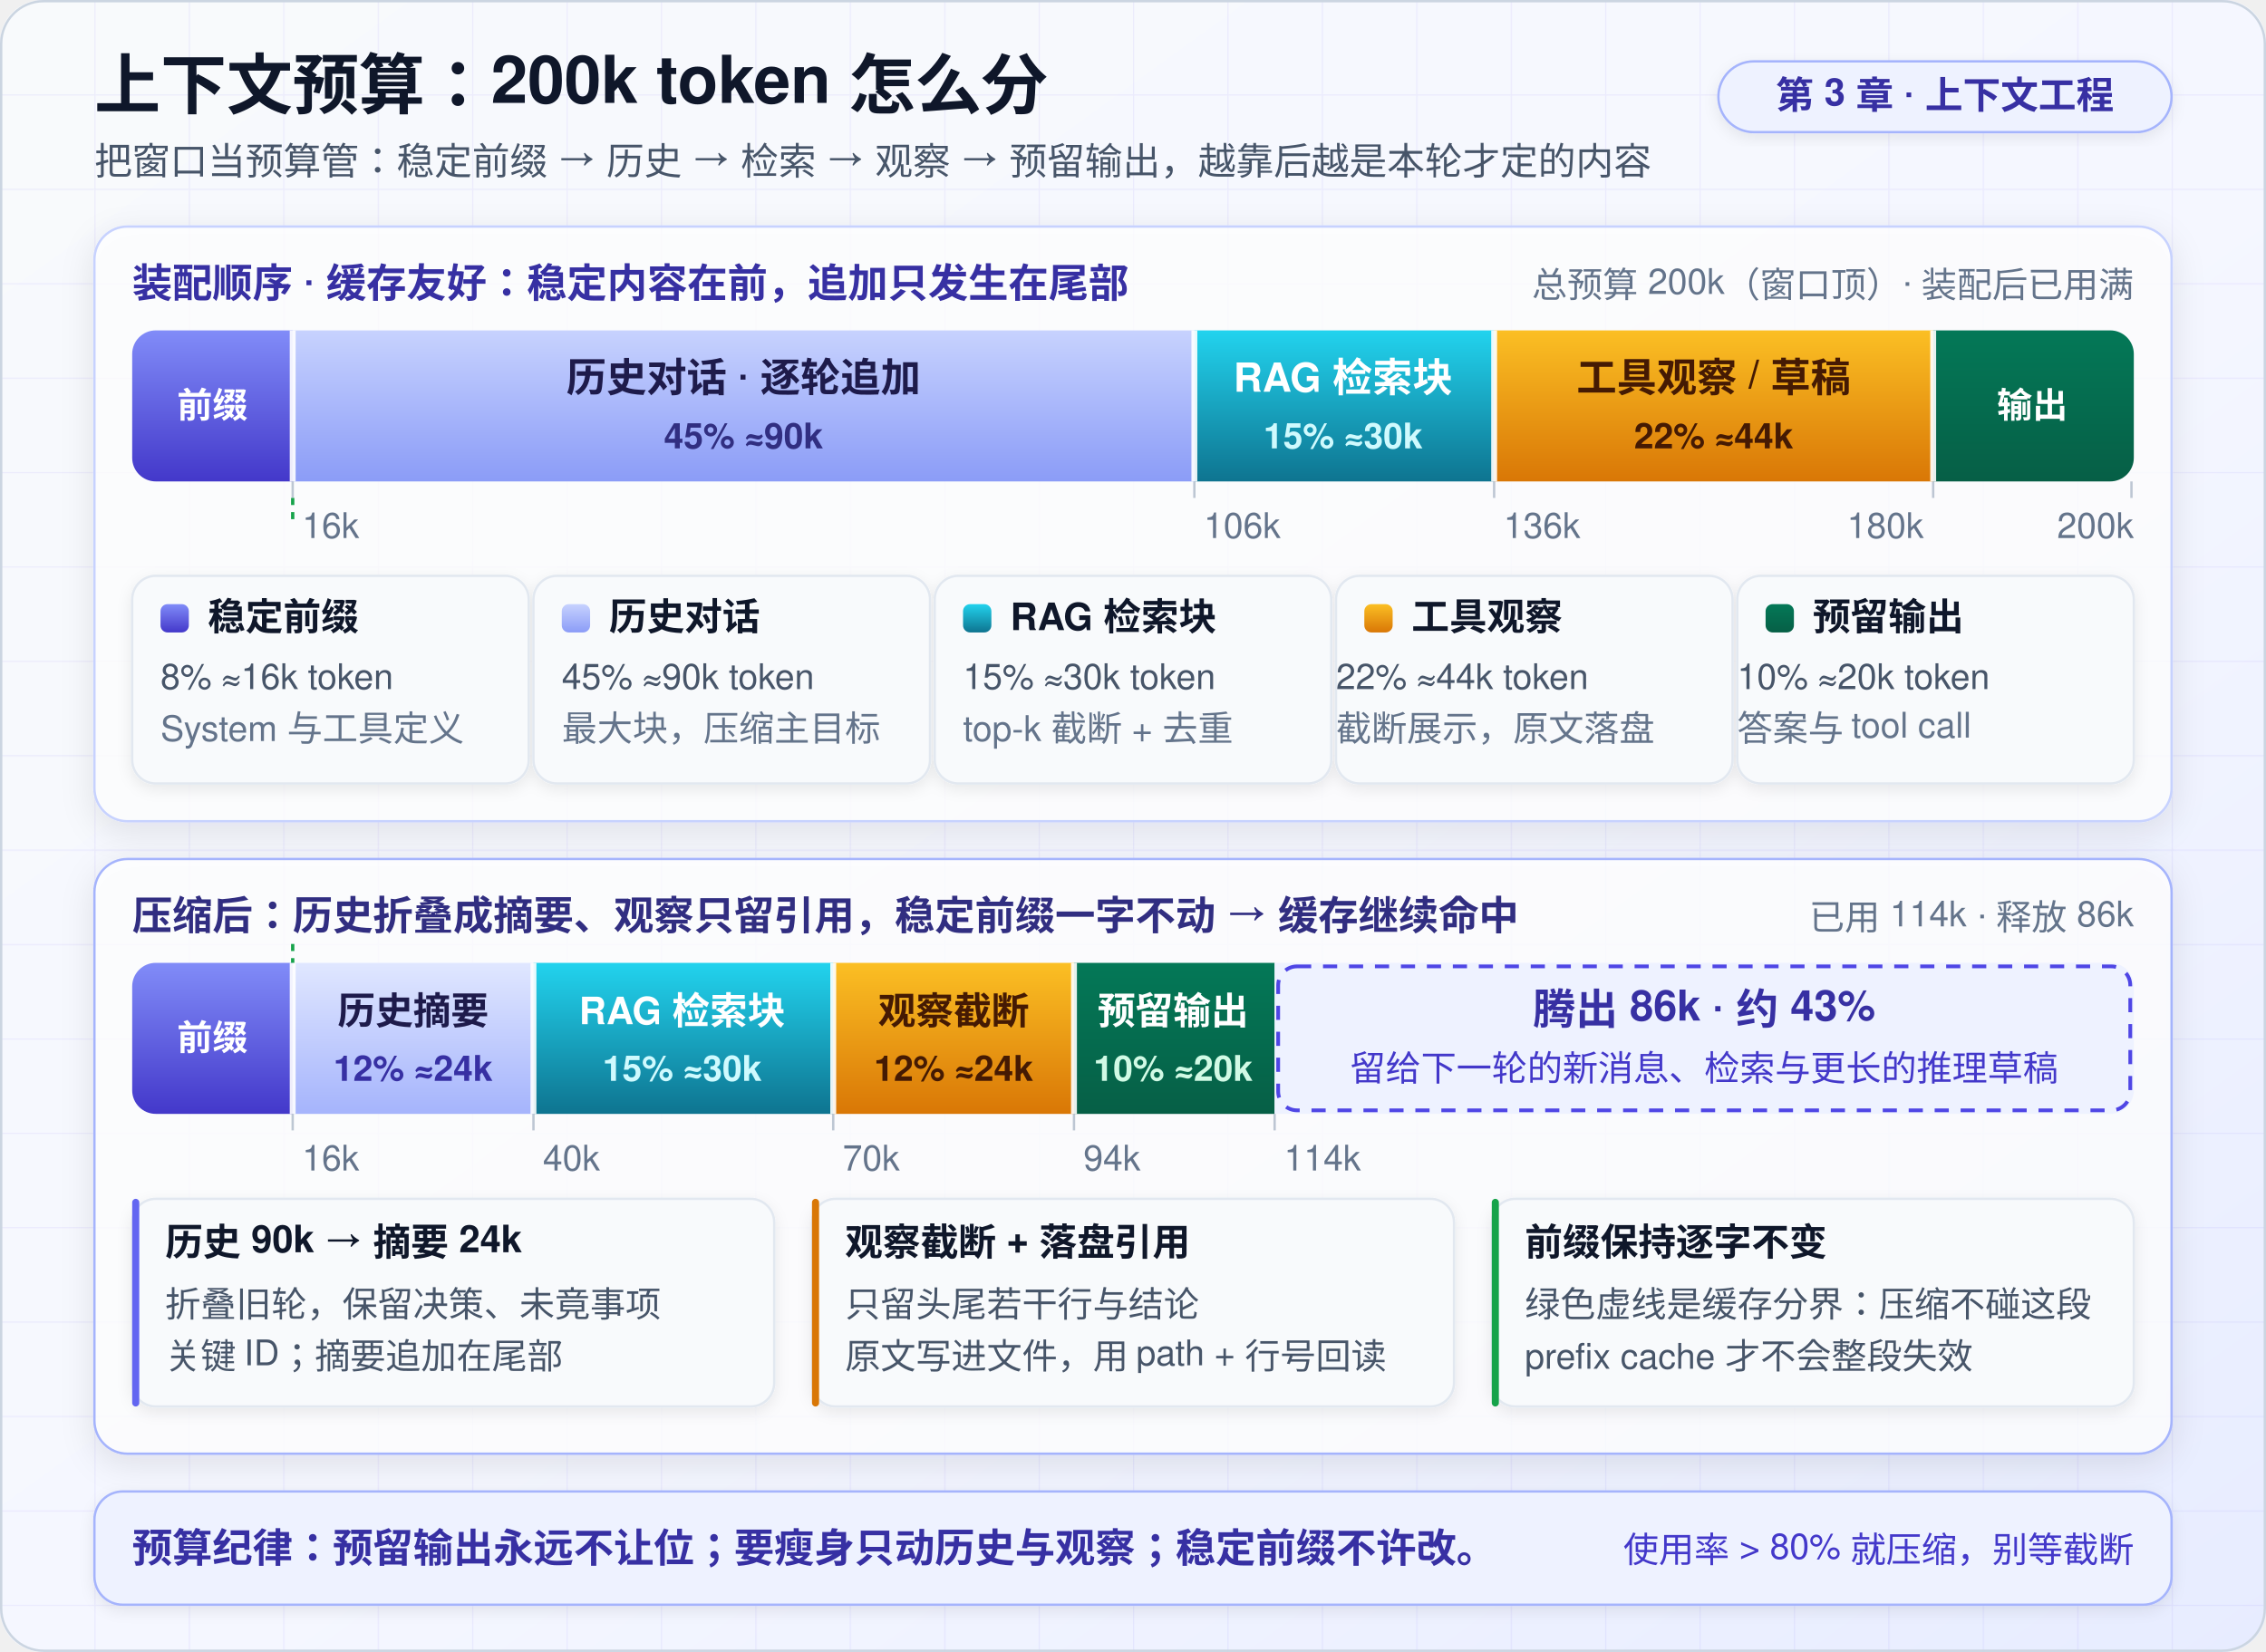
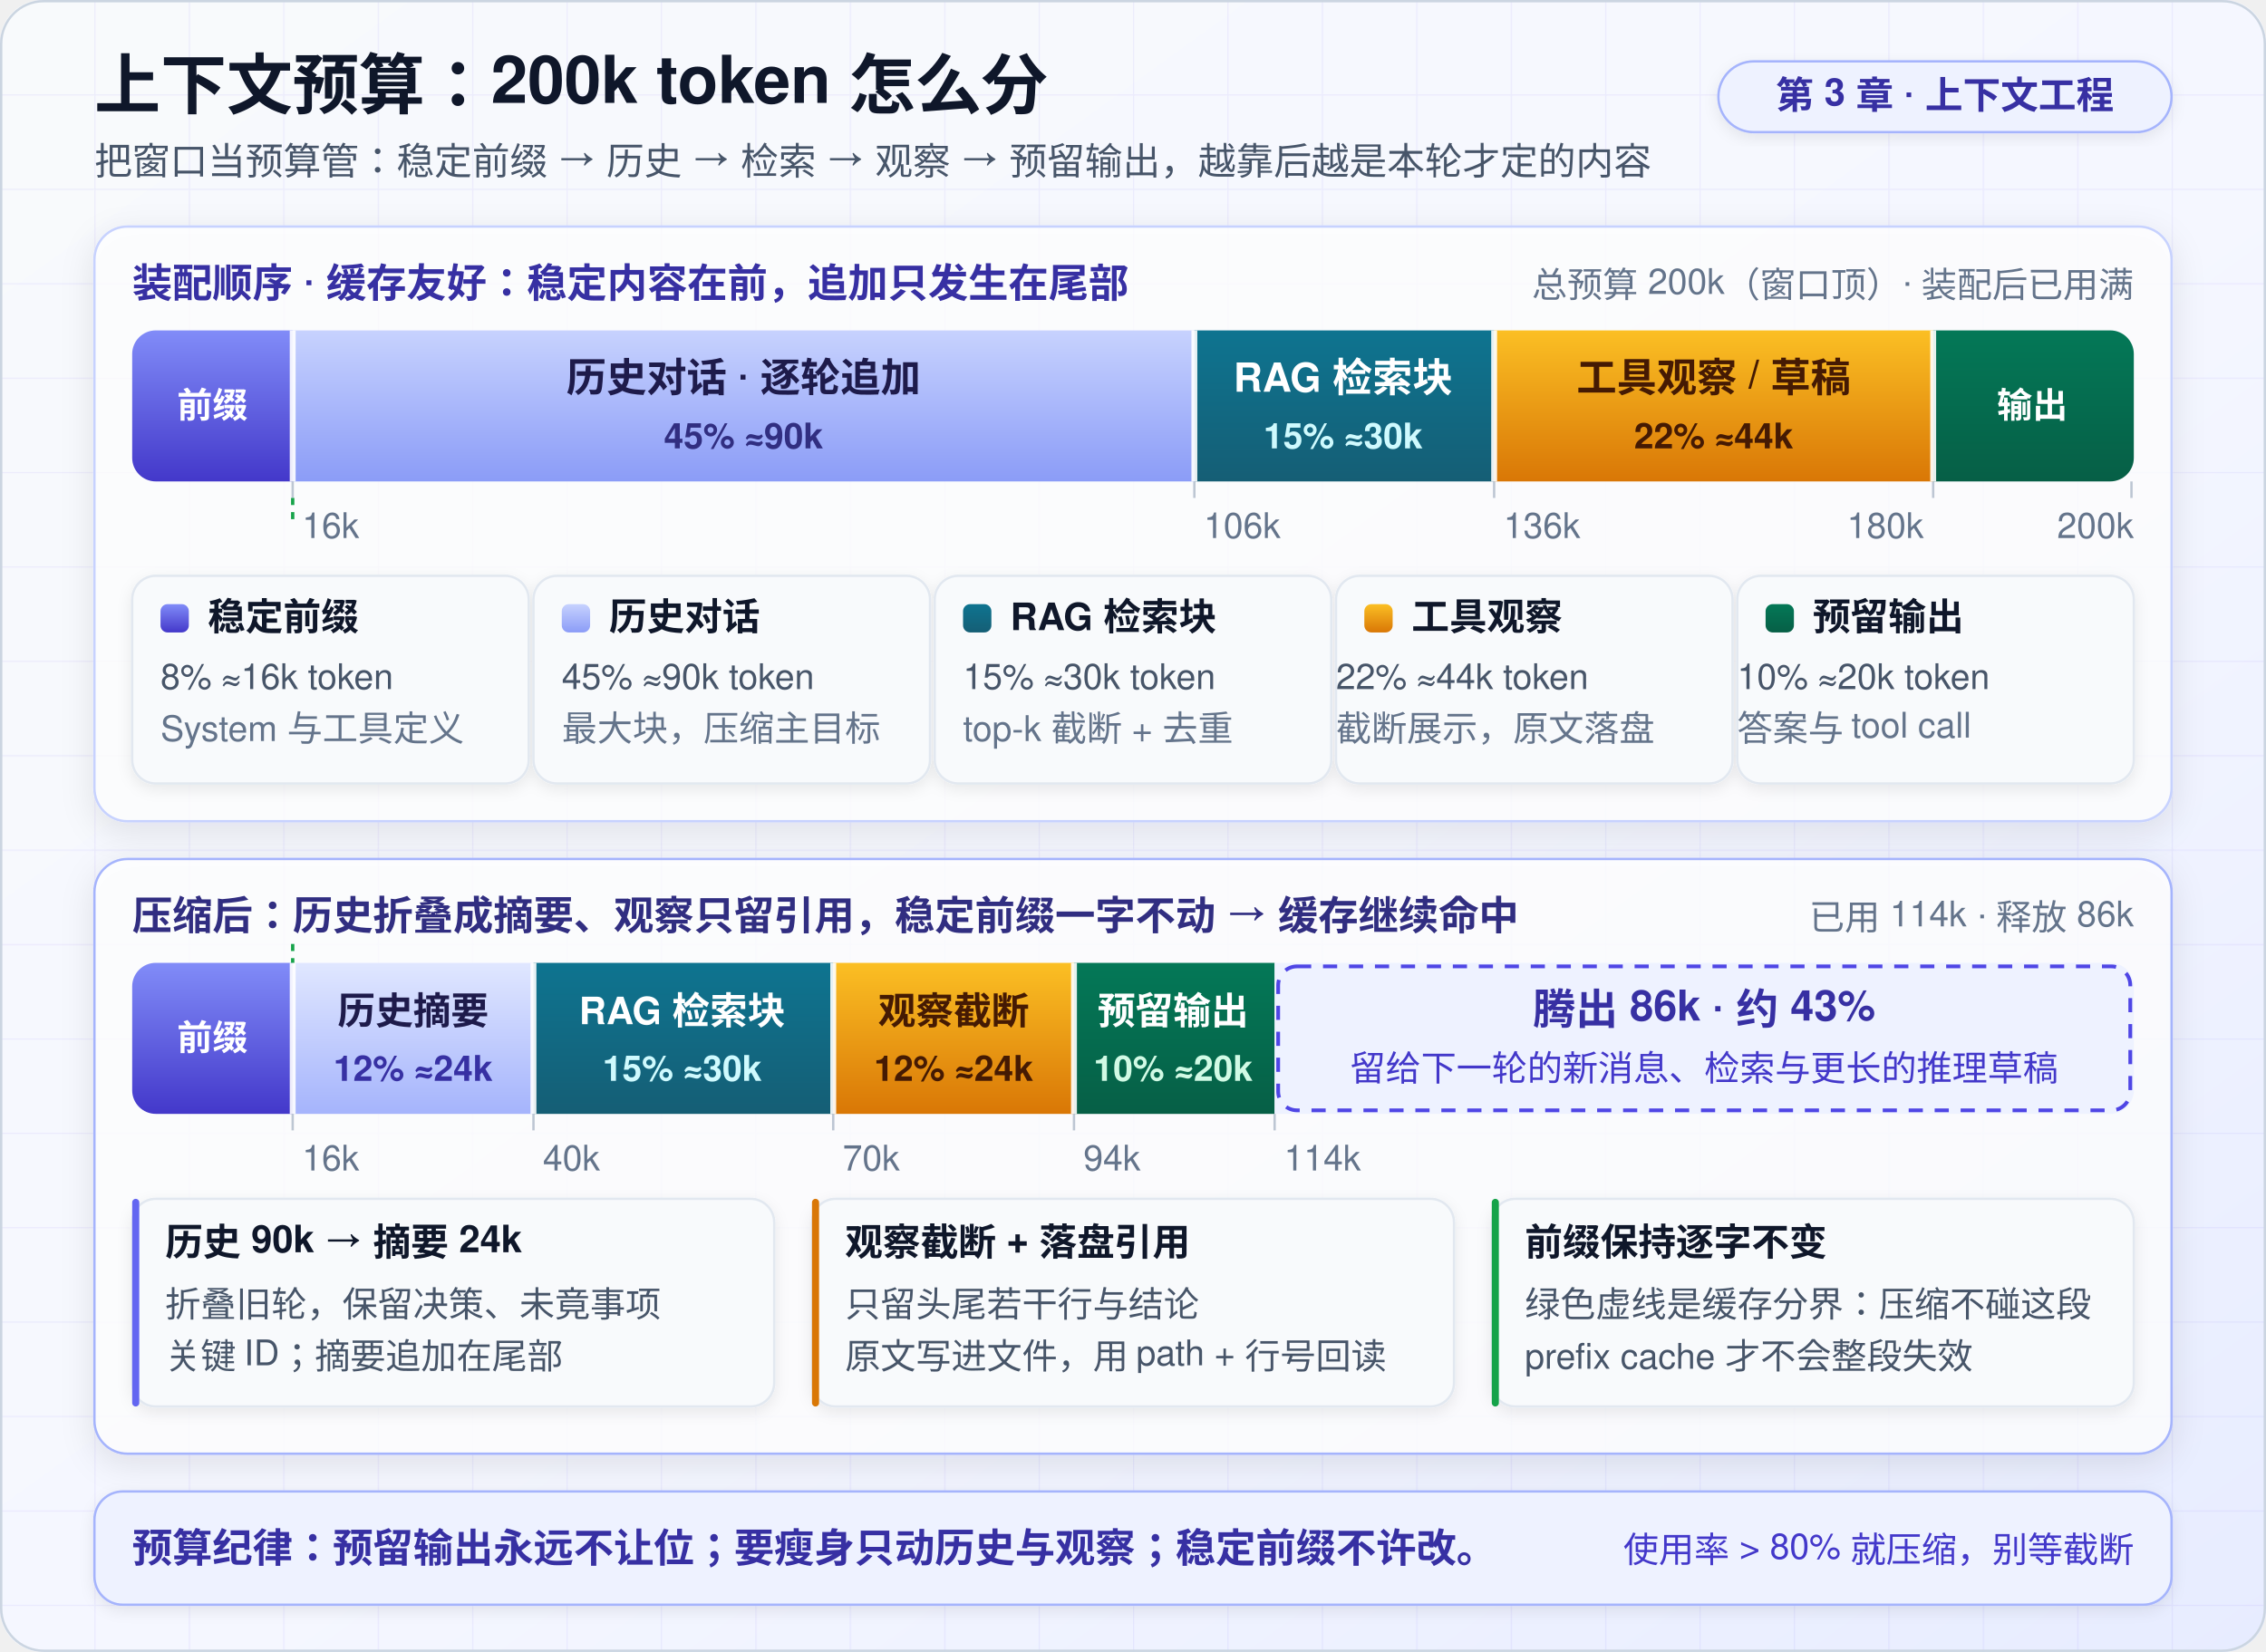
<svg xmlns="http://www.w3.org/2000/svg" viewBox="0 0 960 700" width="960" height="700" font-family="-apple-system,Segoe UI,Helvetica,Arial,sans-serif" font-size="15" role="img" aria-label="LLM 200k 上下文窗口的 token 预算分配：稳定前缀 8%、历史对话 45%、RAG 检索块 15%、工具观察 22%、预留输出 10%，并给出压缩后（历史折叠为摘要、观察截断）释放约 86k 余量的对比预算条">
  <defs>
    <linearGradient id="bg" x1="0" y1="0" x2="1" y2="1">
      <stop offset="0%" stop-color="#f8fafc" />
      <stop offset="55%" stop-color="#f5f7ff" />
      <stop offset="100%" stop-color="#e7ecff" />
    </linearGradient>
    <pattern id="grid" width="40" height="40" patternUnits="userSpaceOnUse">
      <path d="M40 0H0V40" fill="none" stroke="#4f46e5" stroke-opacity="0.07" stroke-width="1" />
    </pattern>
    <linearGradient id="gSys" x1="0" y1="0" x2="0" y2="1">
      <stop offset="0%" stop-color="#818cf8" />
      <stop offset="100%" stop-color="#4338ca" />
    </linearGradient>
    <linearGradient id="gHist" x1="0" y1="0" x2="0" y2="1">
      <stop offset="0%" stop-color="#c7d2fe" />
      <stop offset="100%" stop-color="#8b9cf7" />
    </linearGradient>
    <linearGradient id="gHistS" x1="0" y1="0" x2="0" y2="1">
      <stop offset="0%" stop-color="#e0e7ff" />
      <stop offset="100%" stop-color="#a5b4fc" />
    </linearGradient>
    <linearGradient id="gRag" x1="0" y1="0" x2="0" y2="1">
-       <stop offset="0%" stop-color="#22d3ee" />
-       <stop offset="100%" stop-color="#0e7490" />
+       <stop offset="0%" stop-color="#0e7490" />
+       <stop offset="100%" stop-color="#155e75" />
    </linearGradient>
    <linearGradient id="gObs" x1="0" y1="0" x2="0" y2="1">
      <stop offset="0%" stop-color="#fbbf24" />
      <stop offset="100%" stop-color="#d97706" />
    </linearGradient>
    <linearGradient id="gOut" x1="0" y1="0" x2="0" y2="1">
      <stop offset="0%" stop-color="#047857" />
      <stop offset="100%" stop-color="#065f46" />
    </linearGradient>
    <filter id="sh" x="-20%" y="-20%" width="140%" height="140%">
      <feDropShadow dx="0" dy="4" stdDeviation="7" flood-color="#0f172a" flood-opacity="0.12" />
    </filter>
    <filter id="shSoft" x="-20%" y="-20%" width="140%" height="140%">
      <feDropShadow dx="0" dy="2" stdDeviation="3" flood-color="#0f172a" flood-opacity="0.08" />
    </filter>
    <clipPath id="clipA">
      <rect x="56" y="140" width="848" height="64" rx="10" />
    </clipPath>
    <clipPath id="clipB">
      <rect x="56" y="408" width="848" height="64" rx="10" />
    </clipPath>
  </defs>
  <rect width="960" height="700" rx="18" fill="url(#bg)" />
  <rect width="960" height="700" rx="18" fill="url(#grid)" />
  <rect x="0.5" y="0.5" width="959" height="699" rx="18" fill="none" stroke="#cbd5e1" />
  <text x="40" y="46" font-size="28" font-weight="700" fill="#0f172a">上下文预算：200k token 怎么分</text>
  <text x="40" y="74" font-size="16" fill="#475569">把窗口当预算管：稳定前缀 → 历史 → 检索 → 观察 → 预留输出，越靠后越是本轮才定的内容</text>
  <g filter="url(#shSoft)">
    <rect x="728" y="26" width="192" height="30" rx="15" fill="#eef2ff" stroke="#a5b4fc" />
  </g>
  <text x="824" y="46" text-anchor="middle" font-size="16" font-weight="700" fill="#3730a3">第 3 章 · 上下文工程</text>
  <g filter="url(#sh)">
    <rect x="40" y="96" width="880" height="252" rx="14" fill="#ffffff" fill-opacity="0.78" stroke="#c7d2fe" />
  </g>
  <text x="56" y="126" font-size="17" font-weight="700" fill="#3730a3">装配顺序 · 缓存友好：稳定内容在前，追加只发生在尾部</text>
  <text x="904" y="126" text-anchor="end" font-size="15" fill="#64748b">总预算 200k（窗口顶）· 装配后已用满</text>
  <g clip-path="url(#clipA)">
    <rect x="56" y="140" width="68" height="64" fill="url(#gSys)" />
    <rect x="124" y="140" width="382" height="64" fill="url(#gHist)" />
    <rect x="506" y="140" width="127" height="64" fill="url(#gRag)" />
    <rect x="633" y="140" width="186" height="64" fill="url(#gObs)" />
    <rect x="819" y="140" width="85" height="64" fill="url(#gOut)" />
    <g stroke="#ffffff" stroke-width="2.5" stroke-opacity="0.9">
      <path d="M124 140V204" />
      <path d="M506 140V204" />
      <path d="M633 140V204" />
      <path d="M819 140V204" />
    </g>
    <rect x="633" y="140" width="186" height="64" fill="#fef3c7" opacity="0">
      <animate attributeName="opacity" values="0;0.55;0" keyTimes="0;0.4;1" dur="3.2s" repeatCount="indefinite" />
    </rect>
  </g>
  <g text-anchor="middle" font-weight="700">
    <text x="90" y="177" font-size="15" fill="#ffffff">前缀</text>
    <text x="315" y="166" font-size="17" fill="#1e1b4b">历史对话 · 逐轮追加</text>
    <text x="315" y="190" font-size="15" fill="#312e81">45% ≈90k</text>
    <text x="569" y="166" font-size="17" fill="#ffffff">RAG 检索块</text>
    <text x="569" y="190" font-size="15" fill="#cffafe">15% ≈30k</text>
    <text x="726" y="166" font-size="17" fill="#451a03">工具观察 / 草稿</text>
    <text x="726" y="190" font-size="15" fill="#451a03">22% ≈44k</text>
    <text x="861" y="177" font-size="15" fill="#ffffff">输出</text>
  </g>
  <g stroke="#94a3b8" stroke-width="1" stroke-opacity="0.6">
    <path d="M124 204v7" />
    <path d="M506 204v7" />
    <path d="M633 204v7" />
    <path d="M819 204v7" />
    <path d="M903 204v7" />
  </g>
  <g font-size="15" fill="#64748b">
    <text x="128" y="228">16k</text>
    <text x="510" y="228">106k</text>
    <text x="637" y="228">136k</text>
    <text x="815" y="228" text-anchor="end">180k</text>
    <text x="904" y="228" text-anchor="end">200k</text>
  </g>
  <g stroke="#16a34a" stroke-width="1.4" stroke-dasharray="3 3">
    <path d="M124 211v11" />
  </g>
  <g>
    <g filter="url(#shSoft)">
      <rect x="56" y="244" width="168" height="88" rx="10" fill="#f8fafc" stroke="#e2e8f0" />
      <rect x="226" y="244" width="168" height="88" rx="10" fill="#f8fafc" stroke="#e2e8f0" />
      <rect x="396" y="244" width="168" height="88" rx="10" fill="#f8fafc" stroke="#e2e8f0" />
      <rect x="566" y="244" width="168" height="88" rx="10" fill="#f8fafc" stroke="#e2e8f0" />
      <rect x="736" y="244" width="168" height="88" rx="10" fill="#f8fafc" stroke="#e2e8f0" />
    </g>
    <rect x="68" y="256" width="12" height="12" rx="3" fill="url(#gSys)" />
    <text x="88" y="267" font-size="16" font-weight="700" fill="#0f172a">稳定前缀</text>
    <text x="68" y="292" font-size="15" fill="#475569">8% ≈16k token</text>
    <text x="68" y="314" font-size="15" fill="#64748b">System 与工具定义</text>
    <rect x="238" y="256" width="12" height="12" rx="3" fill="url(#gHist)" />
    <text x="258" y="267" font-size="16" font-weight="700" fill="#0f172a">历史对话</text>
    <text x="238" y="292" font-size="15" fill="#475569">45% ≈90k token</text>
    <text x="238" y="314" font-size="15" fill="#64748b">最大块，压缩主目标</text>
    <rect x="408" y="256" width="12" height="12" rx="3" fill="url(#gRag)" />
    <text x="428" y="267" font-size="16" font-weight="700" fill="#0f172a">RAG 检索块</text>
    <text x="408" y="292" font-size="15" fill="#475569">15% ≈30k token</text>
    <text x="408" y="314" font-size="15" fill="#64748b">top-k 截断 + 去重</text>
    <rect x="578" y="256" width="12" height="12" rx="3" fill="url(#gObs)" />
    <text x="598" y="267" font-size="16" font-weight="700" fill="#0f172a">工具观察</text>
    <text x="566" y="292" font-size="15" fill="#475569">22% ≈44k token</text>
    <text x="566" y="314" font-size="15" fill="#64748b">截断展示，原文落盘</text>
    <rect x="748" y="256" width="12" height="12" rx="3" fill="url(#gOut)" />
    <text x="768" y="267" font-size="16" font-weight="700" fill="#0f172a">预留输出</text>
    <text x="736" y="292" font-size="15" fill="#475569">10% ≈20k token</text>
    <text x="736" y="314" font-size="15" fill="#64748b">答案与 tool call</text>
  </g>
  <g filter="url(#sh)">
    <rect x="40" y="364" width="880" height="252" rx="14" fill="#ffffff" fill-opacity="0.78" stroke="#a5b4fc" />
  </g>
  <text x="56" y="394" font-size="17" font-weight="700" fill="#312e81">压缩后：历史折叠成摘要、观察只留引用，稳定前缀一字不动 → 缓存继续命中</text>
  <text x="904" y="394" text-anchor="end" font-size="15" fill="#64748b">已用 114k · 释放 86k</text>
  <g clip-path="url(#clipB)">
    <rect x="56" y="408" width="68" height="64" fill="url(#gSys)" />
    <rect x="124" y="408" width="102" height="64" fill="url(#gHistS)" />
    <rect x="226" y="408" width="127" height="64" fill="url(#gRag)" />
    <rect x="353" y="408" width="102" height="64" fill="url(#gObs)" />
    <rect x="455" y="408" width="85" height="64" fill="url(#gOut)" />
    <rect x="540" y="408" width="364" height="64" fill="#eef2ff" />
    <g stroke="#ffffff" stroke-width="2.5" stroke-opacity="0.9">
      <path d="M124 408V472" />
      <path d="M226 408V472" />
      <path d="M353 408V472" />
      <path d="M455 408V472" />
    </g>
    <rect x="540" y="408" width="364" height="64" fill="#4f46e5" opacity="0">
      <animate attributeName="opacity" values="0;0.2;0" keyTimes="0;0.45;1" dur="3.2s" begin="1s" repeatCount="indefinite" />
    </rect>
  </g>
  <rect x="541.5" y="409.5" width="361" height="61" rx="8" fill="none" stroke="#4f46e5" stroke-width="1.6" stroke-dasharray="6 5" />
  <g text-anchor="middle" font-weight="700">
    <text x="90" y="445" font-size="15" fill="#ffffff">前缀</text>
    <text x="175" y="434" font-size="16" fill="#1e1b4b">历史摘要</text>
    <text x="175" y="458" font-size="15" fill="#3730a3">12% ≈24k</text>
    <text x="289" y="434" font-size="16" fill="#ffffff">RAG 检索块</text>
    <text x="289" y="458" font-size="15" fill="#cffafe">15% ≈30k</text>
    <text x="404" y="434" font-size="16" fill="#451a03">观察截断</text>
    <text x="404" y="458" font-size="15" fill="#451a03">12% ≈24k</text>
    <text x="497" y="434" font-size="16" fill="#ffffff">预留输出</text>
    <text x="497" y="458" font-size="15" fill="#d1fae5">10% ≈20k</text>
    <text x="722" y="434" font-size="18" fill="#3730a3">腾出 86k · 约 43%</text>
    <text x="722" y="458" font-size="15" font-weight="400" fill="#4338ca">留给下一轮的新消息、检索与更长的推理草稿</text>
  </g>
  <g stroke="#94a3b8" stroke-width="1" stroke-opacity="0.6">
    <path d="M124 472v7" />
    <path d="M226 472v7" />
    <path d="M353 472v7" />
    <path d="M455 472v7" />
    <path d="M540 472v7" />
  </g>
  <g font-size="15" fill="#64748b">
    <text x="128" y="496">16k</text>
    <text x="230" y="496">40k</text>
    <text x="357" y="496">70k</text>
    <text x="459" y="496">94k</text>
    <text x="544" y="496">114k</text>
  </g>
  <g stroke="#16a34a" stroke-width="1.4" stroke-dasharray="3 3">
    <path d="M124 400v8" />
  </g>
  <g>
    <g filter="url(#shSoft)">
      <rect x="56" y="508" width="272" height="88" rx="10" fill="#f8fafc" stroke="#e2e8f0" />
      <rect x="344" y="508" width="272" height="88" rx="10" fill="#f8fafc" stroke="#e2e8f0" />
      <rect x="632" y="508" width="272" height="88" rx="10" fill="#f8fafc" stroke="#e2e8f0" />
    </g>
    <rect x="56" y="508" width="3" height="88" rx="1.5" fill="#6366f1" />
    <text x="70" y="532" font-size="16" font-weight="700" fill="#0f172a">历史 90k → 摘要 24k</text>
    <text x="70" y="558" font-size="15" fill="#475569">折叠旧轮，保留决策、未竟事项</text>
    <text x="70" y="580" font-size="15" fill="#475569">关键 ID；摘要追加在尾部</text>
    <rect x="344" y="508" width="3" height="88" rx="1.5" fill="#d97706" />
    <text x="358" y="532" font-size="16" font-weight="700" fill="#0f172a">观察截断 + 落盘引用</text>
    <text x="358" y="558" font-size="15" fill="#475569">只留头尾若干行与结论</text>
    <text x="358" y="580" font-size="15" fill="#475569">原文写进文件，用 path + 行号回读</text>
    <rect x="632" y="508" width="3" height="88" rx="1.5" fill="#16a34a" />
    <text x="646" y="532" font-size="16" font-weight="700" fill="#0f172a">前缀保持逐字不变</text>
    <text x="646" y="558" font-size="15" fill="#475569">绿色虚线是缓存分界：压缩不碰这段</text>
    <text x="646" y="580" font-size="15" fill="#475569">prefix cache 才不会整段失效</text>
  </g>
  <g filter="url(#shSoft)">
    <rect x="40" y="632" width="880" height="48" rx="12" fill="#eef2ff" stroke="#a5b4fc" />
  </g>
  <text x="56" y="662" font-size="17" font-weight="700" fill="#3730a3">预算纪律：预留输出永远不让位；要瘦身只动历史与观察；稳定前缀不许改。</text>
  <text x="904" y="662" text-anchor="end" font-size="15" fill="#4338ca">使用率 &gt; 80% 就压缩，别等截断</text>
</svg>
